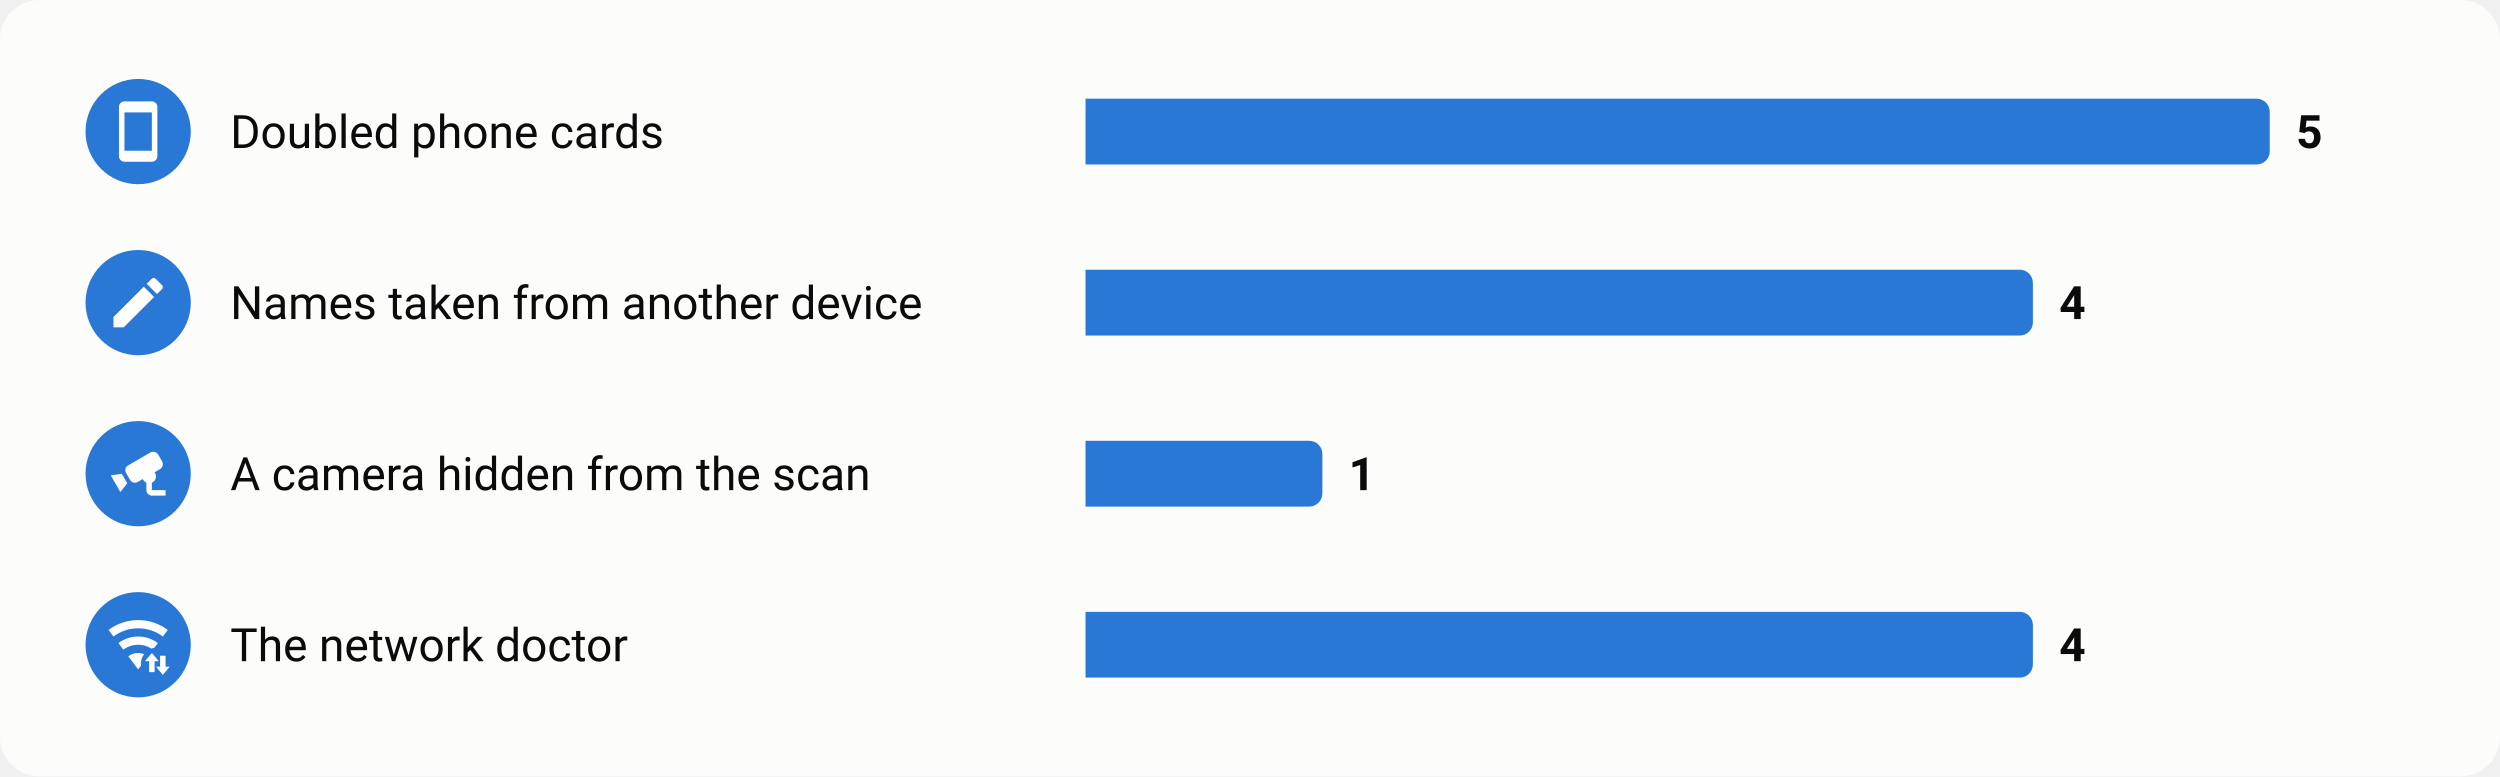
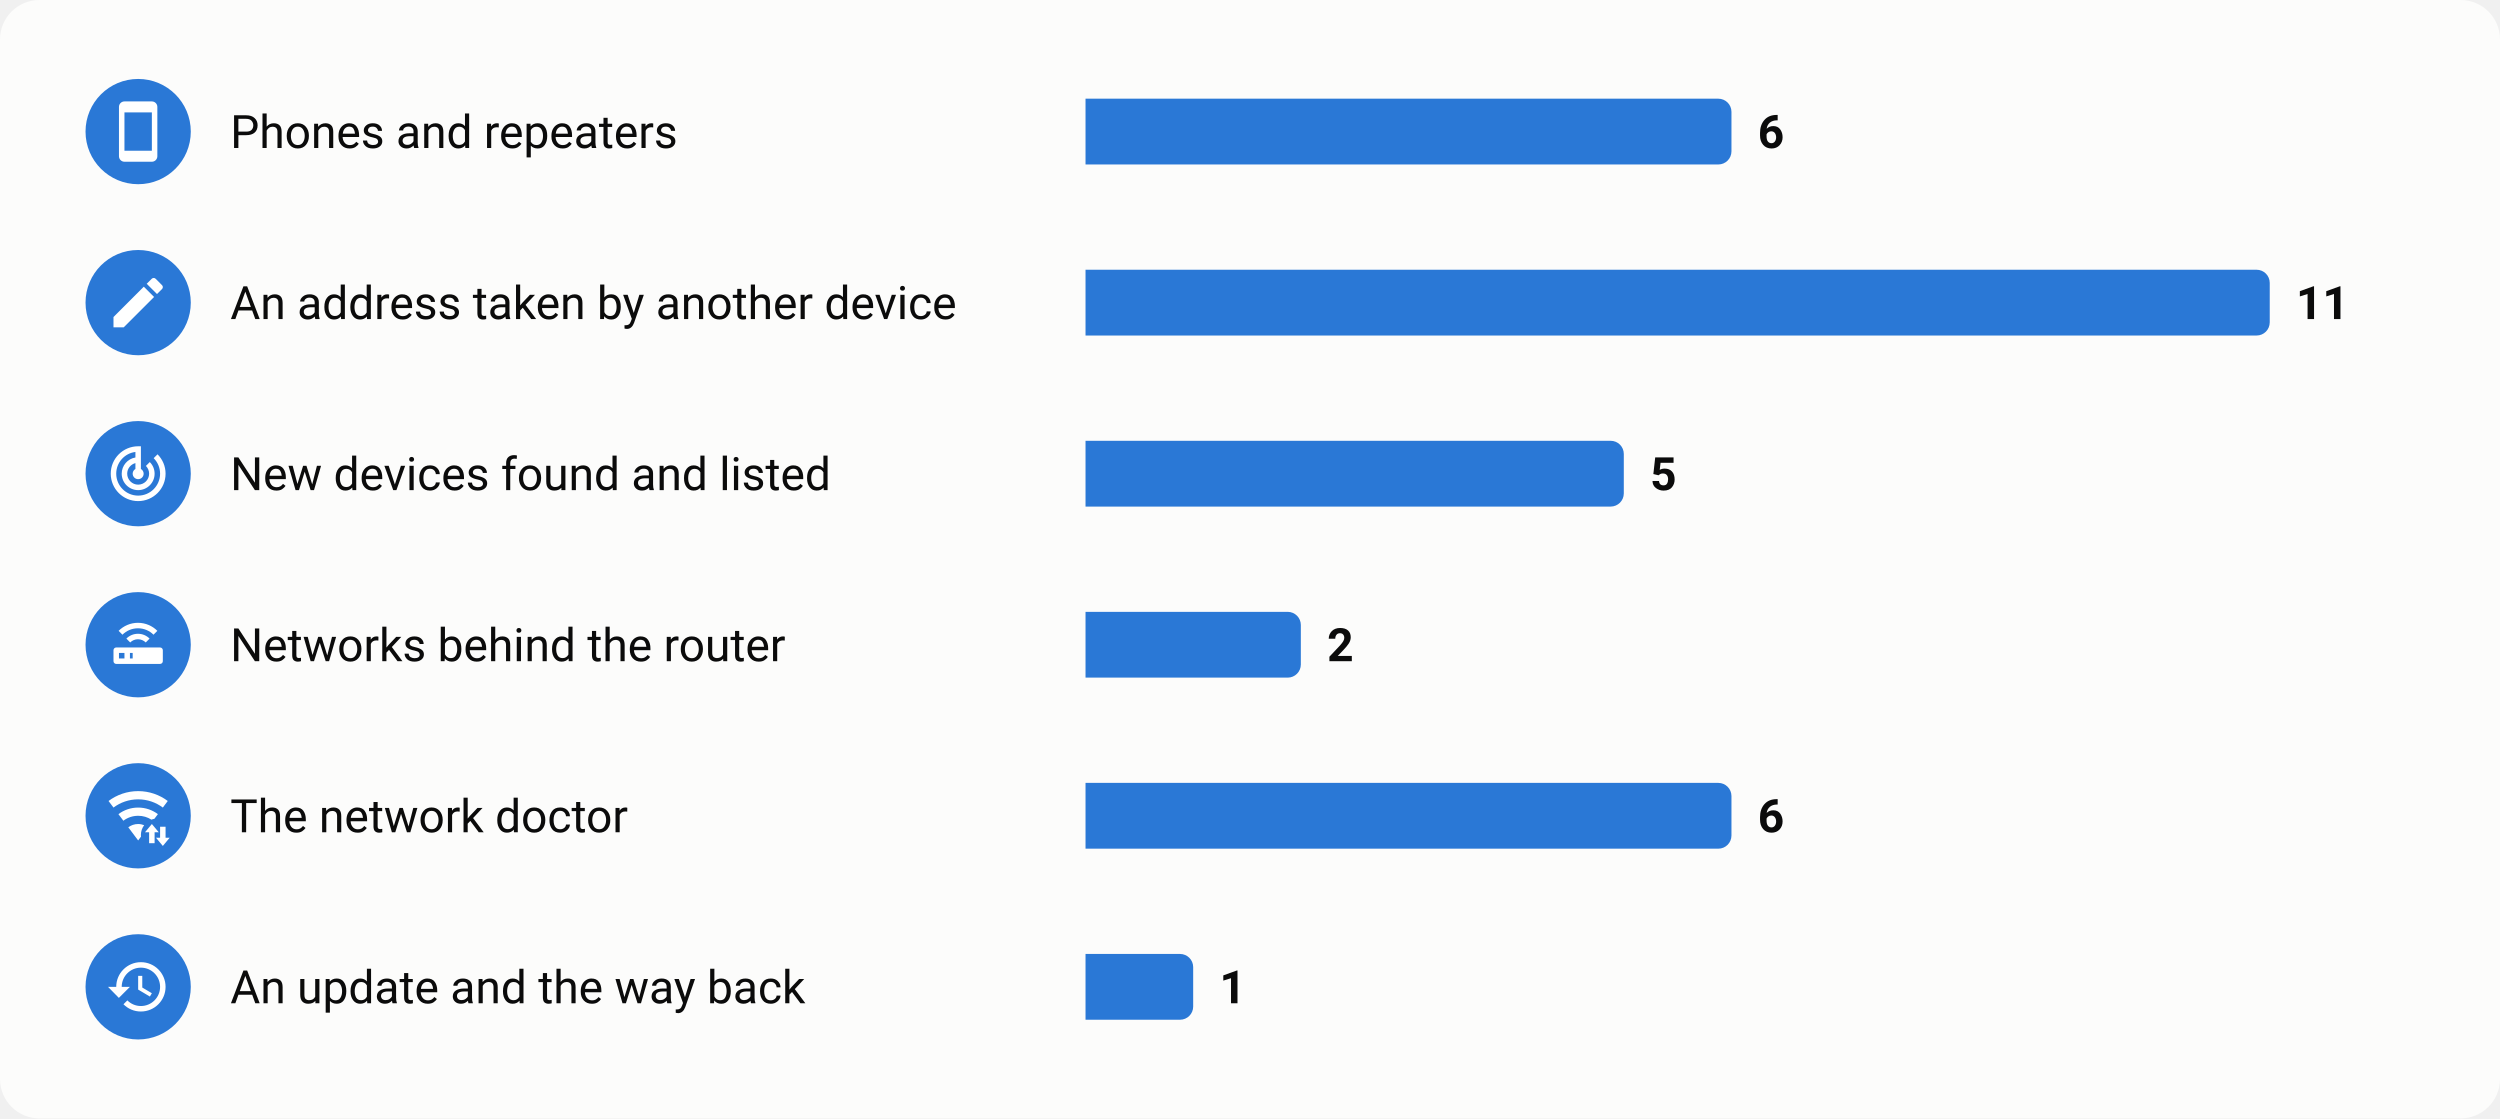
- <svg xmlns="http://www.w3.org/2000/svg" width="760" height="236" viewBox="0 0 760 236" role="img" aria-label="Scenarios of the virtual LAN by problem: Doubled phone cards 5, Names taken from another device 4, A camera hidden from the scan 1, The network doctor 4" font-family="-apple-system,Segoe UI,Roboto,Helvetica,Arial,sans-serif">
-   <rect width="760" height="236" rx="12" fill="#fcfcfb" />
+ <svg xmlns="http://www.w3.org/2000/svg" width="760" height="340" viewBox="0 0 760 340" role="img" aria-label="Scenarios of the virtual LAN by problem: Phones and repeaters 6, An address taken by another device 11, New devices found and listed 5, Networks behind the router 2, The network doctor 6, An update and the way back 1" font-family="-apple-system,Segoe UI,Roboto,Helvetica,Arial,sans-serif">
+   <rect width="760" height="340" rx="12" fill="#fcfcfb" />
  <circle cx="42" cy="40" r="16" fill="#2a78d6" />
  <path d="M17,19H7V5H17M17,1H7C5.89,1 5,1.89 5,3V21A2,2 0 0,0 7,23H17A2,2 0 0,0 19,21V3C19,1.89 18.1,1 17,1Z" fill="#ffffff" transform="translate(32,30) scale(0.8333333)" />
-   <text x="70" y="45" fill="#0b0b0b" font-size="14" text-anchor="start" font-weight="400">Doubled phone cards</text>
-   <path d="M330,30 h356.0 a4,4 0 0 1 4,4 v12 a4,4 0 0 1 -4,4 h-356.0 z" fill="#2a78d6" />
-   <text x="698.0" y="45" fill="#0b0b0b" font-size="14" text-anchor="start" font-weight="600">5</text>
+   <text x="70" y="45" fill="#0b0b0b" font-size="14" text-anchor="start" font-weight="400">Phones and repeaters</text>
+   <path d="M330,30 h192.364 a4,4 0 0 1 4,4 v12 a4,4 0 0 1 -4,4 h-192.364 z" fill="#2a78d6" />
+   <text x="534.364" y="45" fill="#0b0b0b" font-size="14" text-anchor="start" font-weight="600">6</text>
  <circle cx="42" cy="92" r="16" fill="#2a78d6" />
  <path d="M20.71,7.04C21.1,6.65 21.1,6 20.71,5.63L18.37,3.29C18,2.9 17.35,2.9 16.96,3.29L15.12,5.12L18.87,8.87M3,17.25V21H6.75L17.81,9.93L14.06,6.18L3,17.25Z" fill="#ffffff" transform="translate(32,82) scale(0.8333333)" />
-   <text x="70" y="97" fill="#0b0b0b" font-size="14" text-anchor="start" font-weight="400">Names taken from another device</text>
-   <path d="M330,82 h284.0 a4,4 0 0 1 4,4 v12 a4,4 0 0 1 -4,4 h-284.0 z" fill="#2a78d6" />
-   <text x="626.0" y="97" fill="#0b0b0b" font-size="14" text-anchor="start" font-weight="600">4</text>
+   <text x="70" y="97" fill="#0b0b0b" font-size="14" text-anchor="start" font-weight="400">An address taken by another device</text>
+   <path d="M330,82 h356.0 a4,4 0 0 1 4,4 v12 a4,4 0 0 1 -4,4 h-356.0 z" fill="#2a78d6" />
+   <text x="698.0" y="97" fill="#0b0b0b" font-size="14" text-anchor="start" font-weight="600">11</text>
  <circle cx="42" cy="144" r="16" fill="#2a78d6" />
-   <path d="M6.03 12.03L8.03 15.5L5.5 18.68L2 12.62L6.03 12.03M17 18V15.29C17.88 14.9 18.5 14.03 18.5 13C18.5 12.43 18.3 11.9 17.97 11.5L19.94 10.35C20.95 9.76 21.3 8.47 20.71 7.46L19.33 5.06C18.74 4.05 17.45 3.7 16.44 4.28L8.31 9C7.36 9.53 7.03 10.75 7.58 11.71L9.08 14.31C9.63 15.26 10.86 15.59 11.81 15.04L13.69 13.96C13.94 14.55 14.41 15.03 15 15.29V18C15 19.1 15.9 20 17 20H22V18H17Z" fill="#ffffff" transform="translate(32,134) scale(0.8333333)" />
-   <text x="70" y="149" fill="#0b0b0b" font-size="14" text-anchor="start" font-weight="400">A camera hidden from the scan</text>
-   <path d="M330,134 h68.0 a4,4 0 0 1 4,4 v12 a4,4 0 0 1 -4,4 h-68.0 z" fill="#2a78d6" />
-   <text x="410.0" y="149" fill="#0b0b0b" font-size="14" text-anchor="start" font-weight="600">1</text>
+   <path d="M19.07,4.93L17.66,6.34C19.1,7.79 20,9.79 20,12A8,8 0 0,1 12,20A8,8 0 0,1 4,12C4,7.92 7.05,4.56 11,4.07V6.09C8.16,6.57 6,9.03 6,12A6,6 0 0,0 12,18A6,6 0 0,0 18,12C18,10.34 17.33,8.84 16.24,7.76L14.83,9.17C15.55,9.9 16,10.9 16,12A4,4 0 0,1 12,16A4,4 0 0,1 8,12C8,10.14 9.28,8.59 11,8.14V10.28C10.4,10.63 10,11.26 10,12A2,2 0 0,0 12,14A2,2 0 0,0 14,12C14,11.26 13.6,10.62 13,10.28V2H12A10,10 0 0,0 2,12A10,10 0 0,0 12,22A10,10 0 0,0 22,12C22,9.24 20.88,6.74 19.07,4.93Z" fill="#ffffff" transform="translate(32,134) scale(0.8333333)" />
+   <text x="70" y="149" fill="#0b0b0b" font-size="14" text-anchor="start" font-weight="400">New devices found and listed</text>
+   <path d="M330,134 h159.636 a4,4 0 0 1 4,4 v12 a4,4 0 0 1 -4,4 h-159.636 z" fill="#2a78d6" />
+   <text x="501.636" y="149" fill="#0b0b0b" font-size="14" text-anchor="start" font-weight="600">5</text>
  <circle cx="42" cy="196" r="16" fill="#2a78d6" />
-   <path d="M12 12C9.97 12 8.1 12.67 6.6 13.8L4.8 11.4C6.81 9.89 9.3 9 12 9S17.19 9.89 19.2 11.4L17.92 13.1C17.55 13.17 17.18 13.27 16.84 13.41C15.44 12.5 13.78 12 12 12M21 9L22.8 6.6C19.79 4.34 16.05 3 12 3S4.21 4.34 1.2 6.6L3 9C5.5 7.12 8.62 6 12 6S18.5 7.12 21 9M12 15C10.65 15 9.4 15.45 8.4 16.2L12 21L13.04 19.61C13 19.41 13 19.21 13 19C13 17.66 13.44 16.43 14.19 15.43C13.5 15.16 12.77 15 12 15M17 15L14.5 18H16V22H18V18H19.5L17 15M22 20V16H20V20H18.5L21 23L23.5 20H22Z" fill="#ffffff" transform="translate(32,186) scale(0.8333333)" />
-   <text x="70" y="201" fill="#0b0b0b" font-size="14" text-anchor="start" font-weight="400">The network doctor</text>
-   <path d="M330,186 h284.0 a4,4 0 0 1 4,4 v12 a4,4 0 0 1 -4,4 h-284.0 z" fill="#2a78d6" />
-   <text x="626.0" y="201" fill="#0b0b0b" font-size="14" text-anchor="start" font-weight="600">4</text>
+   <path d="M4,13H20A1,1 0 0,1 21,14V18A1,1 0 0,1 20,19H4A1,1 0 0,1 3,18V14A1,1 0 0,1 4,13M9,17H10V15H9V17M5,15V17H7V15H5M19,6.93L17.6,8.34C16.15,6.89 14.15,6 11.93,6C9.72,6 7.72,6.89 6.27,8.34L4.87,6.93C6.68,5.12 9.18,4 11.93,4C14.69,4 17.19,5.12 19,6.93M16.17,9.76L14.77,11.17C14.04,10.45 13.04,10 11.93,10C10.82,10 9.82,10.45 9.1,11.17L7.7,9.76C8.78,8.67 10.28,8 11.93,8C13.58,8 15.08,8.67 16.17,9.76Z" fill="#ffffff" transform="translate(32,186) scale(0.8333333)" />
+   <text x="70" y="201" fill="#0b0b0b" font-size="14" text-anchor="start" font-weight="400">Networks behind the router</text>
+   <path d="M330,186 h61.455 a4,4 0 0 1 4,4 v12 a4,4 0 0 1 -4,4 h-61.455 z" fill="#2a78d6" />
+   <text x="403.455" y="201" fill="#0b0b0b" font-size="14" text-anchor="start" font-weight="600">2</text>
+   <circle cx="42" cy="248" r="16" fill="#2a78d6" />
+   <path d="M12 12C9.97 12 8.1 12.67 6.6 13.8L4.8 11.4C6.81 9.89 9.3 9 12 9S17.19 9.89 19.2 11.4L17.92 13.1C17.55 13.17 17.18 13.27 16.84 13.41C15.44 12.5 13.78 12 12 12M21 9L22.8 6.6C19.79 4.34 16.05 3 12 3S4.21 4.34 1.2 6.6L3 9C5.5 7.12 8.62 6 12 6S18.5 7.12 21 9M12 15C10.65 15 9.4 15.45 8.4 16.2L12 21L13.04 19.61C13 19.41 13 19.21 13 19C13 17.66 13.44 16.43 14.19 15.43C13.5 15.16 12.77 15 12 15M17 15L14.5 18H16V22H18V18H19.5L17 15M22 20V16H20V20H18.5L21 23L23.5 20H22Z" fill="#ffffff" transform="translate(32,238) scale(0.8333333)" />
+   <text x="70" y="253" fill="#0b0b0b" font-size="14" text-anchor="start" font-weight="400">The network doctor</text>
+   <path d="M330,238 h192.364 a4,4 0 0 1 4,4 v12 a4,4 0 0 1 -4,4 h-192.364 z" fill="#2a78d6" />
+   <text x="534.364" y="253" fill="#0b0b0b" font-size="14" text-anchor="start" font-weight="600">6</text>
+   <circle cx="42" cy="300" r="16" fill="#2a78d6" />
+   <path d="M13.5,8H12V13L16.28,15.54L17,14.33L13.5,12.25V8M13,3A9,9 0 0,0 4,12H1L4.96,16.03L9,12H6A7,7 0 0,1 13,5A7,7 0 0,1 20,12A7,7 0 0,1 13,19C11.07,19 9.32,18.21 8.06,16.94L6.64,18.36C8.27,20 10.5,21 13,21A9,9 0 0,0 22,12A9,9 0 0,0 13,3" fill="#ffffff" transform="translate(32,290) scale(0.8333333)" />
+   <text x="70" y="305" fill="#0b0b0b" font-size="14" text-anchor="start" font-weight="400">An update and the way back</text>
+   <path d="M330,290 h28.727 a4,4 0 0 1 4,4 v12 a4,4 0 0 1 -4,4 h-28.727 z" fill="#2a78d6" />
+   <text x="370.727" y="305" fill="#0b0b0b" font-size="14" text-anchor="start" font-weight="600">1</text>
</svg>
